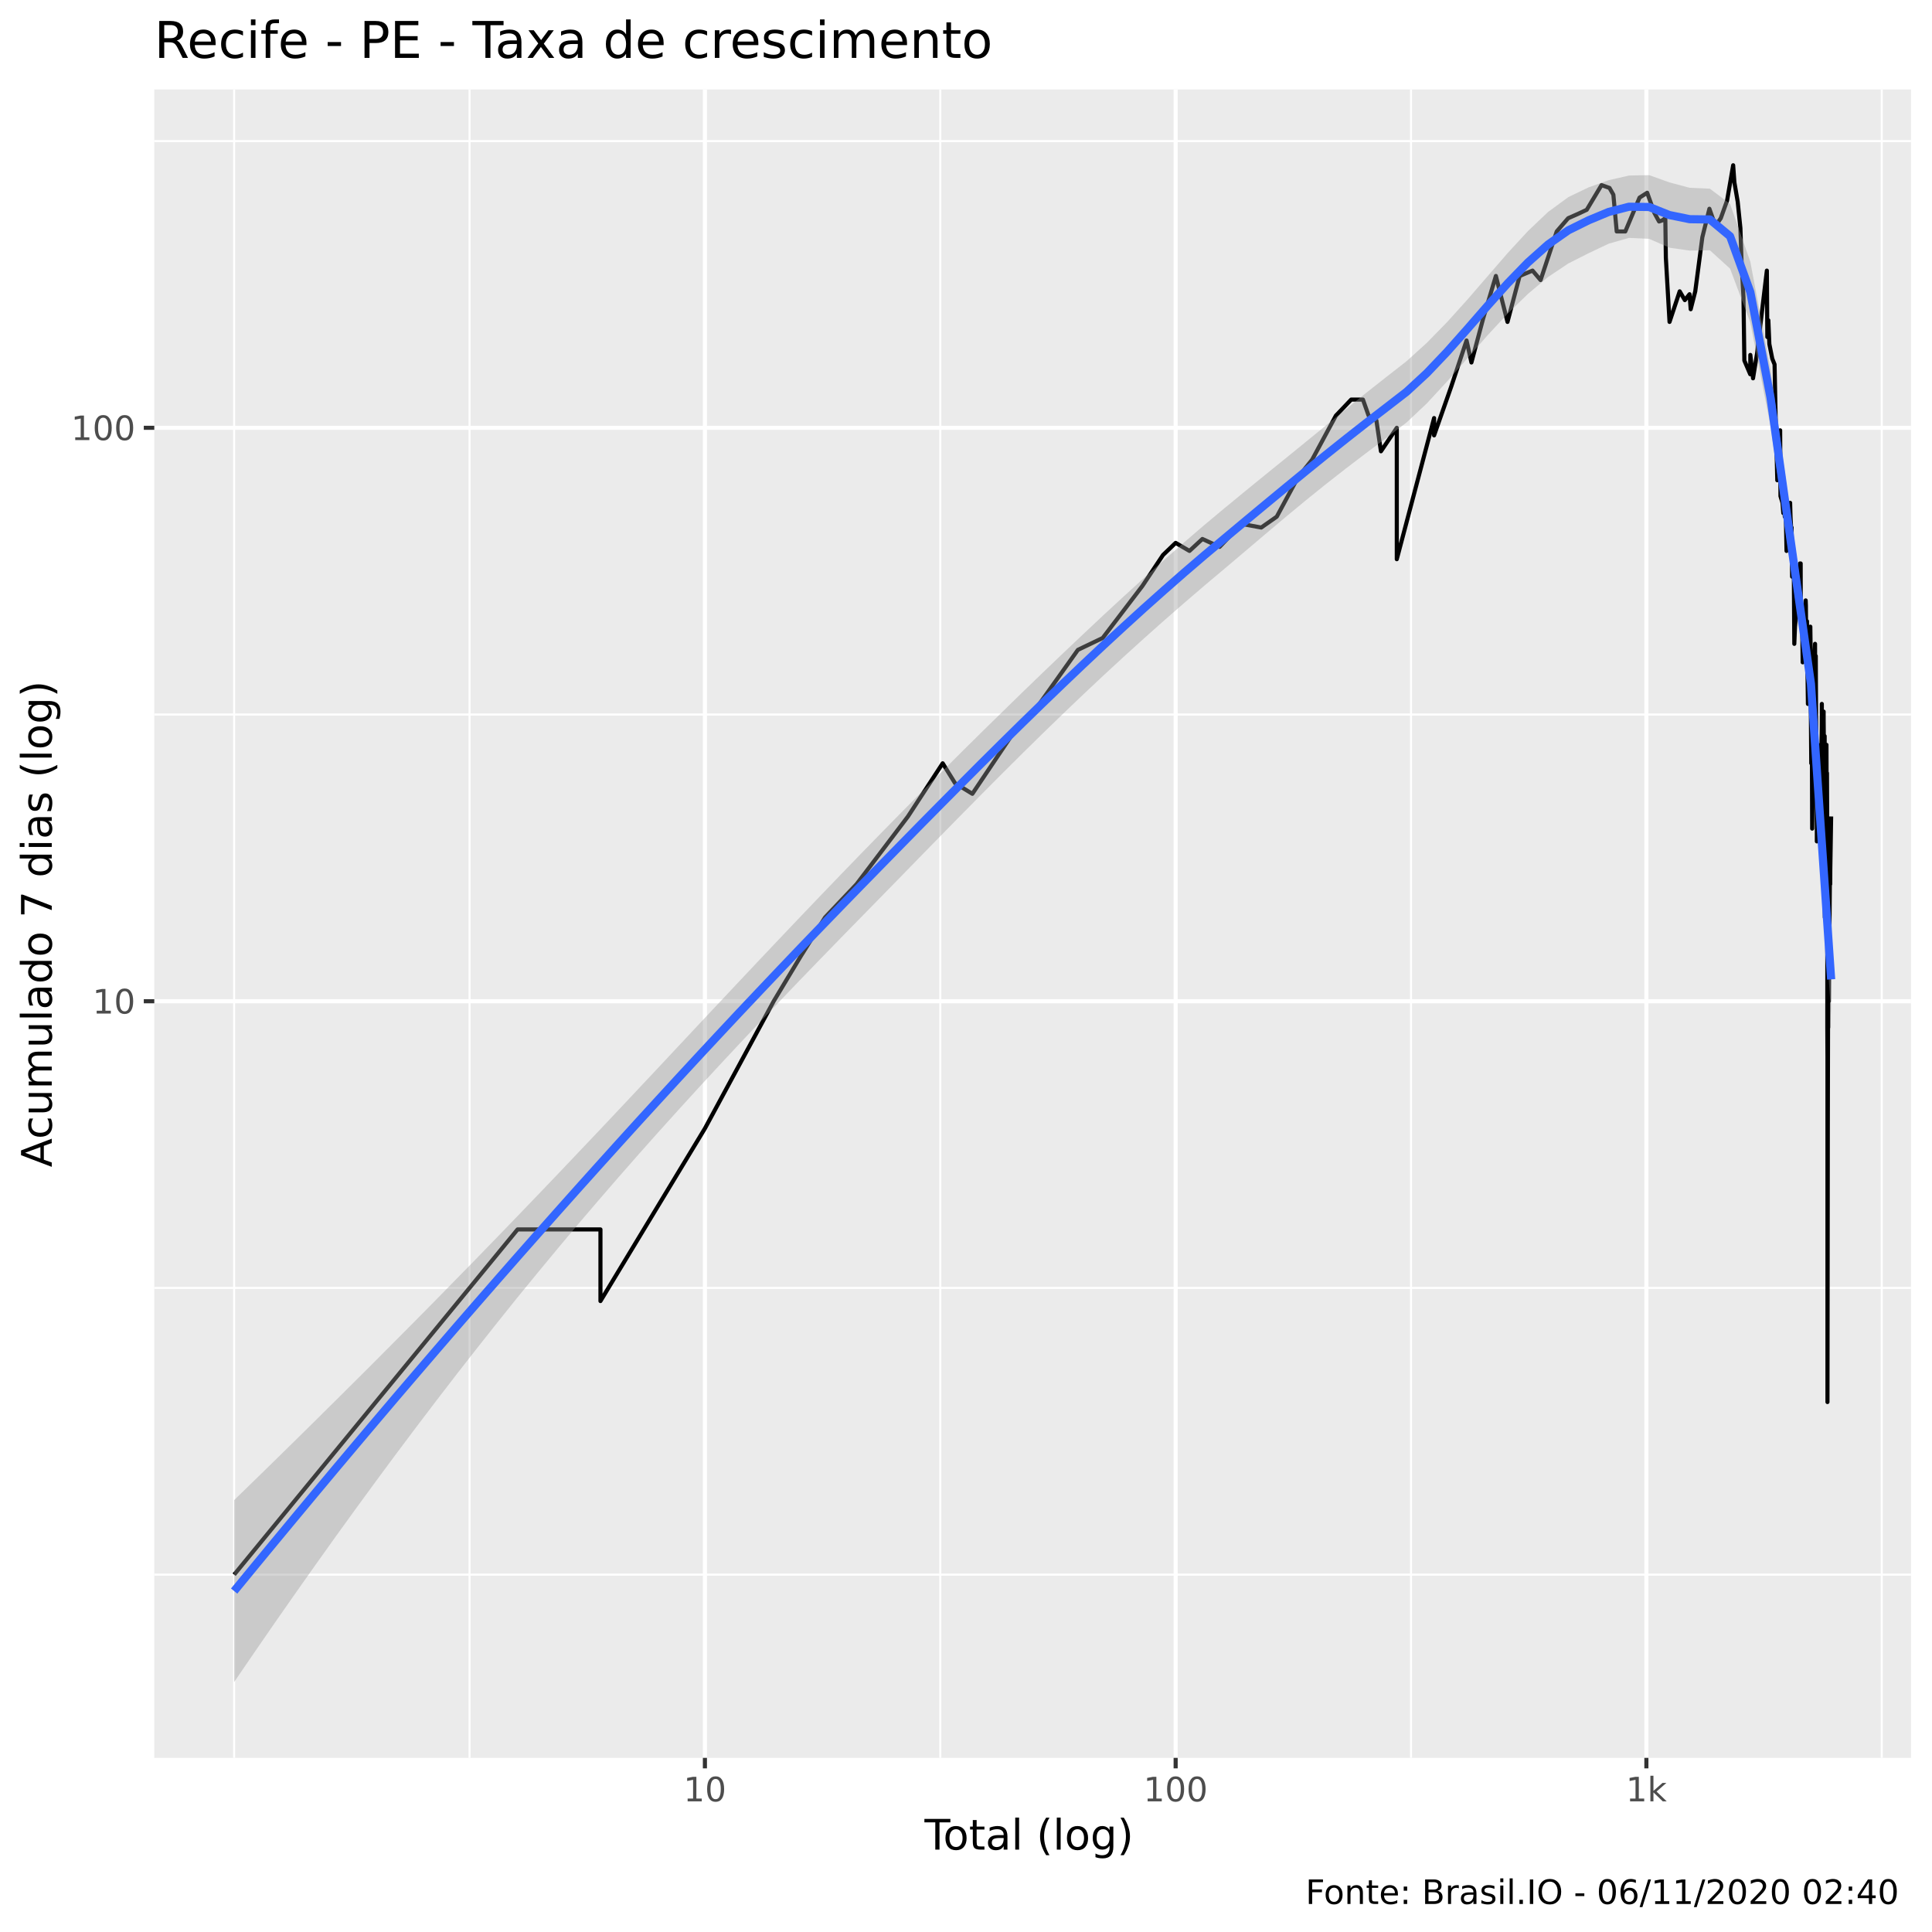
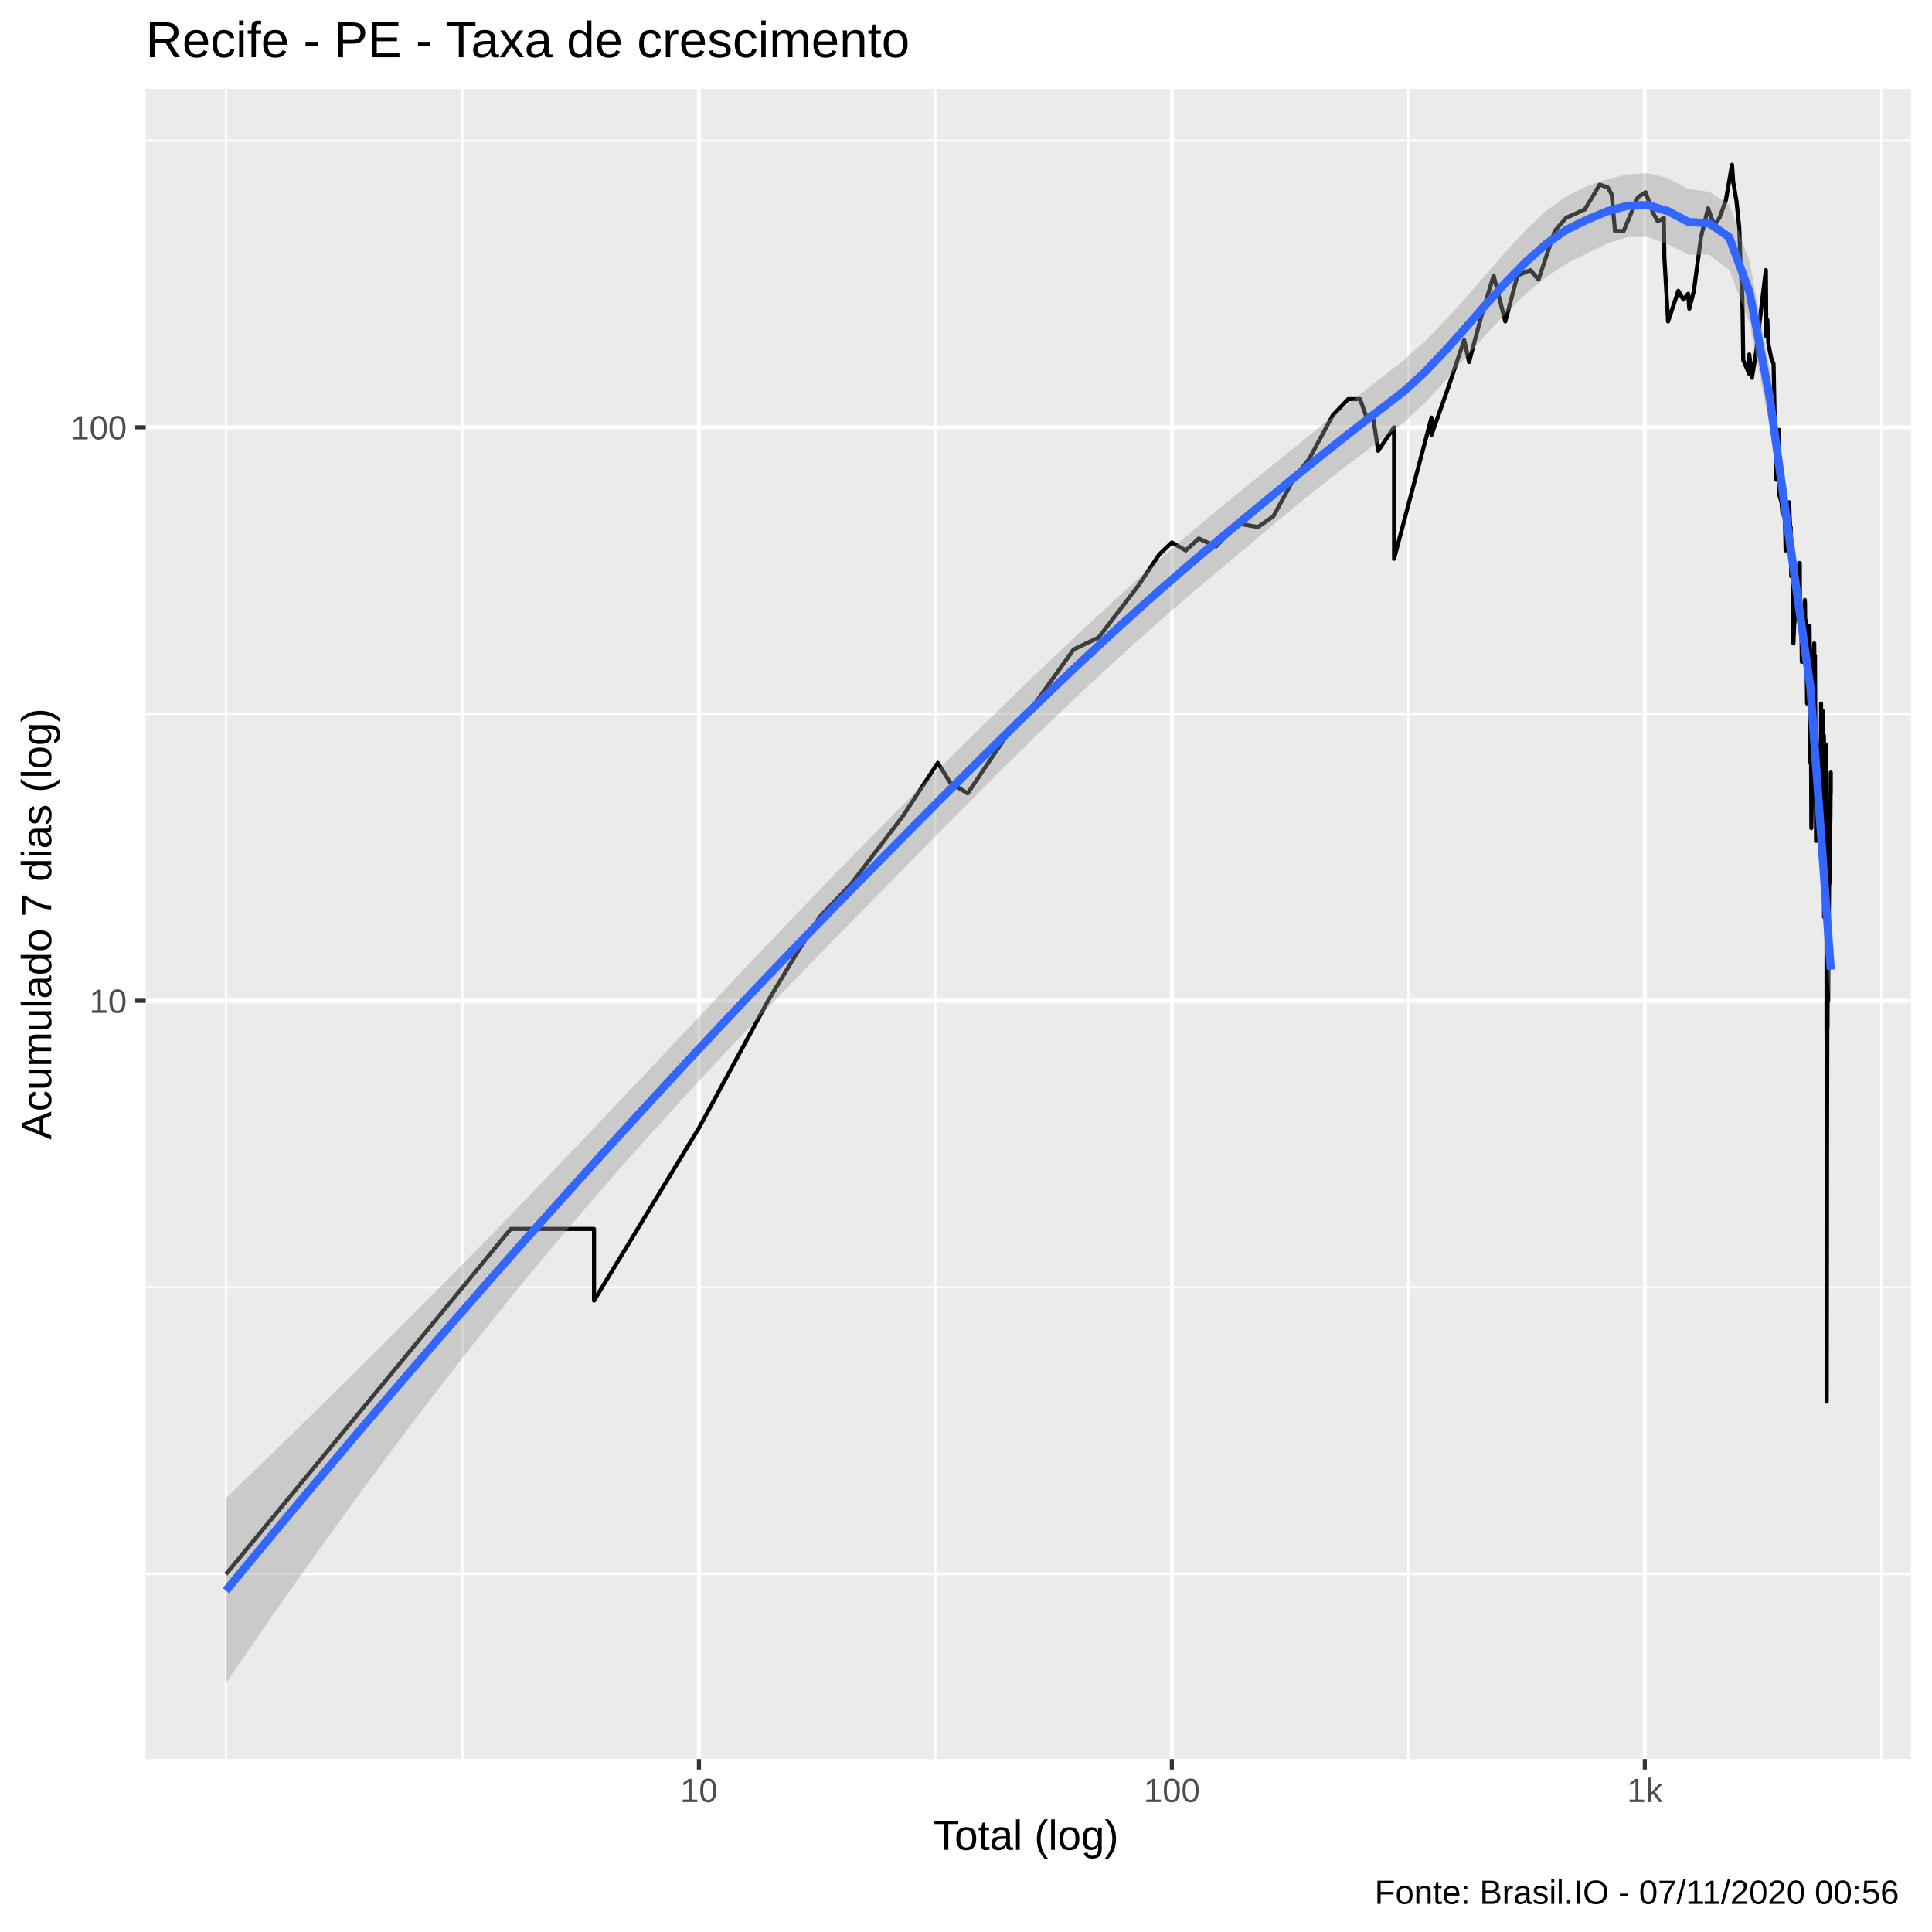
<svg xmlns="http://www.w3.org/2000/svg" viewBox="0 0 504.00 504.00">
  <defs>
    <style type="text/css">
    line, polyline, polygon, path, rect, circle {
      fill: none;
      stroke: #000000;
      stroke-linecap: round;
      stroke-linejoin: round;
      stroke-miterlimit: 10.00;
    }
  </style>
  </defs>
  <rect width="100%" height="100%" style="stroke: none; fill: #FFFFFF;" />
-   <rect x="0" y="0.00" width="504.00" height="504.00" style="stroke-width: 1.07; stroke: #FFFFFF; fill: #FFFFFF;" />
+   <rect x="-0" y="0.00" width="504.00" height="504.00" style="stroke-width: 1.07; stroke: #FFFFFF; fill: #FFFFFF;" />
  <defs>
-     <clipPath id="cpNDAuMjV8NDk4LjUyfDQ1OC41N3wyMy4zMw==">
-       <rect x="40.25" y="23.33" width="458.27" height="435.24" />
+     <clipPath id="cpMzguMDJ8NDk4LjUyfDQ1OC44OHwyMy4xOQ==">
+       <rect x="38.02" y="23.19" width="460.50" height="435.69" />
    </clipPath>
  </defs>
-   <rect x="40.25" y="23.33" width="458.27" height="435.24" style="stroke-width: 1.07; stroke: none; fill: #EBEBEB;" clip-path="url(#cpNDAuMjV8NDk4LjUyfDQ1OC41N3wyMy4zMw==)" />
-   <polyline points="40.25,410.78 498.52,410.78 " style="stroke-width: 0.53; stroke: #FFFFFF; stroke-linecap: butt;" clip-path="url(#cpNDAuMjV8NDk4LjUyfDQ1OC41N3wyMy4zMw==)" />
-   <polyline points="40.25,335.98 498.52,335.98 " style="stroke-width: 0.53; stroke: #FFFFFF; stroke-linecap: butt;" clip-path="url(#cpNDAuMjV8NDk4LjUyfDQ1OC41N3wyMy4zMw==)" />
-   <polyline points="40.25,186.40 498.52,186.40 " style="stroke-width: 0.53; stroke: #FFFFFF; stroke-linecap: butt;" clip-path="url(#cpNDAuMjV8NDk4LjUyfDQ1OC41N3wyMy4zMw==)" />
-   <polyline points="40.25,36.81 498.52,36.81 " style="stroke-width: 0.53; stroke: #FFFFFF; stroke-linecap: butt;" clip-path="url(#cpNDAuMjV8NDk4LjUyfDQ1OC41N3wyMy4zMw==)" />
-   <polyline points="61.08,458.57 61.08,23.33 " style="stroke-width: 0.53; stroke: #FFFFFF; stroke-linecap: butt;" clip-path="url(#cpNDAuMjV8NDk4LjUyfDQ1OC41N3wyMy4zMw==)" />
-   <polyline points="122.49,458.57 122.49,23.33 " style="stroke-width: 0.53; stroke: #FFFFFF; stroke-linecap: butt;" clip-path="url(#cpNDAuMjV8NDk4LjUyfDQ1OC41N3wyMy4zMw==)" />
-   <polyline points="245.29,458.57 245.29,23.33 " style="stroke-width: 0.53; stroke: #FFFFFF; stroke-linecap: butt;" clip-path="url(#cpNDAuMjV8NDk4LjUyfDQ1OC41N3wyMy4zMw==)" />
-   <polyline points="368.09,458.57 368.09,23.33 " style="stroke-width: 0.53; stroke: #FFFFFF; stroke-linecap: butt;" clip-path="url(#cpNDAuMjV8NDk4LjUyfDQ1OC41N3wyMy4zMw==)" />
-   <polyline points="490.89,458.57 490.89,23.33 " style="stroke-width: 0.53; stroke: #FFFFFF; stroke-linecap: butt;" clip-path="url(#cpNDAuMjV8NDk4LjUyfDQ1OC41N3wyMy4zMw==)" />
-   <polyline points="40.25,261.19 498.52,261.19 " style="stroke-width: 1.07; stroke: #FFFFFF; stroke-linecap: butt;" clip-path="url(#cpNDAuMjV8NDk4LjUyfDQ1OC41N3wyMy4zMw==)" />
-   <polyline points="40.25,111.60 498.52,111.60 " style="stroke-width: 1.07; stroke: #FFFFFF; stroke-linecap: butt;" clip-path="url(#cpNDAuMjV8NDk4LjUyfDQ1OC41N3wyMy4zMw==)" />
-   <polyline points="183.89,458.57 183.89,23.33 " style="stroke-width: 1.07; stroke: #FFFFFF; stroke-linecap: butt;" clip-path="url(#cpNDAuMjV8NDk4LjUyfDQ1OC41N3wyMy4zMw==)" />
-   <polyline points="306.69,458.57 306.69,23.33 " style="stroke-width: 1.07; stroke: #FFFFFF; stroke-linecap: butt;" clip-path="url(#cpNDAuMjV8NDk4LjUyfDQ1OC41N3wyMy4zMw==)" />
-   <polyline points="429.49,458.57 429.49,23.33 " style="stroke-width: 1.07; stroke: #FFFFFF; stroke-linecap: butt;" clip-path="url(#cpNDAuMjV8NDk4LjUyfDQ1OC41N3wyMy4zMw==)" />
-   <polyline points="61.08,410.78 98.05,365.75 119.68,339.41 135.02,320.72 135.02,320.72 135.02,320.72 135.02,320.72 146.92,320.72 156.64,320.72 156.64,339.41 183.89,294.38 201.83,261.19 208.95,249.35 215.23,239.33 223.45,230.66 236.86,212.99 245.92,199.12 249.15,204.32 253.66,207.08 265.27,189.82 269.72,185.63 281.19,169.53 287.66,166.43 298.02,152.85 303.39,144.79 306.69,141.62 310.30,143.72 313.67,140.60 318.16,142.66 323.86,136.66 329.02,137.62 333.07,134.78 338.62,124.50 342.30,119.91 348.49,108.43 352.48,104.24 355.55,104.24 357.03,108.43 359.06,109.68 360.25,117.73 364.38,111.60 364.38,129.43 364.38,145.88 374.11,109.06 374.11,113.58 378.58,100.85 382.58,88.82 383.85,94.56 386.90,83.13 390.23,71.99 393.26,83.98 396.43,71.99 399.79,70.59 401.89,73.06 406.10,60.38 409.08,56.93 411.60,55.82 413.93,54.73 417.79,48.29 419.87,49.03 420.88,50.79 421.75,60.38 423.99,60.38 427.70,51.56 429.70,50.28 431.58,55.55 432.80,57.78 433.64,57.49 434.43,56.93 434.57,67.23 435.53,83.98 438.18,76.00 439.52,78.29 440.75,76.75 441.05,80.67 442.24,76.00 444.09,61.88 445.93,54.46 447.51,58.92 448.90,56.93 450.54,52.34 452.13,43.11 452.45,47.56 453.31,52.60 454.02,59.50 454.35,69.23 454.82,77.52 455.05,94.06 456.58,97.63 456.61,92.59 457.31,98.69 458.38,92.11 459.12,85.70 460.27,76.00 460.92,70.59 461.04,87.92 461.31,83.55 461.57,89.75 462.33,93.57 462.93,95.06 463.24,110.32 463.49,119.17 463.64,125.29 463.66,117.73 464.39,112.26 464.47,129.43 465.00,131.17 465.21,133.85 465.54,131.17 465.59,134.78 465.76,128.58 466.05,143.72 466.37,134.78 466.99,131.17 467.09,134.78 467.30,138.60 467.38,137.62 467.41,142.66 467.51,150.44 467.93,145.88 468.08,167.96 468.26,163.48 468.52,160.65 468.65,157.95 468.70,156.63 468.93,150.44 469.29,152.85 469.56,146.99 469.74,146.99 469.76,157.95 469.81,162.05 469.89,160.65 470.11,160.65 470.26,172.78 470.58,169.53 470.83,164.94 470.98,157.95 471.05,156.63 471.10,157.95 471.17,166.43 471.39,162.05 471.51,174.46 471.63,183.63 471.88,176.20 471.92,177.98 472.02,174.46 472.26,163.48 472.36,171.13 472.36,179.81 472.40,185.63 472.50,199.12 472.59,194.30 472.67,196.66 472.74,216.16 473.00,196.66 473.16,181.69 473.35,171.13 473.49,167.96 473.51,172.78 473.58,172.78 473.68,171.13 473.75,185.63 473.82,194.30 473.96,216.16 473.96,219.49 473.98,196.66 474.12,207.08 474.19,209.97 474.28,207.08 474.37,204.32 474.46,212.99 474.51,204.32 474.55,199.12 474.55,219.49 474.78,199.12 474.92,194.30 475.01,194.30 475.03,201.66 475.21,192.02 475.24,189.82 475.26,183.63 475.28,209.97 475.35,219.49 475.73,185.63 475.73,187.69 475.84,199.12 475.84,194.30 475.84,196.66 475.93,192.02 476.00,192.02 476.05,239.33 476.22,209.97 476.29,216.16 476.33,209.97 476.47,194.30 476.49,201.66 476.56,201.66 476.60,201.66 476.67,216.16 476.69,223.01 476.69,230.66 476.69,261.19 476.69,268.04 476.73,275.69 476.73,294.38 476.73,339.41 476.73,365.75 476.82,294.38 476.82,294.38 476.88,268.04 476.93,268.04 476.97,255.00 476.97,255.00 477.04,239.33 477.08,249.35 477.10,244.15 477.10,261.19 477.23,239.33 477.23,249.35 477.28,239.33 477.45,219.49 477.45,226.72 477.45,230.66 477.47,226.72 477.69,212.99 477.69,212.99 " style="stroke-width: 1.07; stroke-linecap: butt;" clip-path="url(#cpNDAuMjV8NDk4LjUyfDQ1OC41N3wyMy4zMw==)" />
-   <polygon points="61.08,391.33 66.36,386.20 71.63,381.05 76.91,375.87 82.18,370.67 87.45,365.45 92.73,360.21 98.00,354.95 103.27,349.65 108.55,344.34 113.82,339.00 119.09,333.62 124.37,328.23 129.64,322.80 134.91,317.34 140.19,311.85 145.46,306.34 150.73,300.79 156.01,295.23 161.28,289.64 166.55,284.03 171.83,278.41 177.10,272.78 182.37,267.15 187.65,261.53 192.92,255.92 198.20,250.32 203.47,244.75 208.74,239.20 214.02,233.68 219.29,228.20 224.56,222.75 229.84,217.34 235.11,211.97 240.38,206.64 245.66,201.35 250.93,196.09 256.20,190.88 261.48,185.71 266.75,180.57 272.02,175.48 277.30,170.43 282.57,165.44 287.84,160.49 293.12,155.61 298.39,150.81 303.67,146.08 308.94,141.45 314.21,136.93 319.49,132.52 324.76,128.19 330.03,123.89 335.31,119.62 340.58,115.33 345.85,111.03 351.13,106.73 356.40,102.48 361.67,98.33 366.95,94.21 372.22,89.43 377.49,84.04 382.77,78.19 388.04,72.09 393.31,66.01 398.59,60.28 403.86,55.28 409.13,51.42 414.41,48.88 419.68,47.00 424.96,45.79 430.23,45.69 435.50,47.58 440.78,48.99 446.05,49.22 451.32,53.19 456.60,68.25 461.87,96.25 467.14,134.36 472.42,172.15 477.69,246.12 477.69,264.87 472.42,184.59 467.14,147.92 461.87,111.16 456.60,84.10 451.32,70.08 446.05,65.29 440.78,65.37 435.50,64.62 430.23,62.31 424.96,62.06 419.68,63.56 414.41,66.06 409.13,68.73 403.86,72.25 398.59,76.67 393.31,81.81 388.04,87.49 382.77,93.50 377.49,99.53 372.22,105.23 366.95,110.20 361.67,114.24 356.40,118.18 351.13,122.20 345.85,126.33 340.58,130.58 335.31,134.94 330.03,139.39 324.76,143.86 319.49,148.32 314.21,152.76 308.94,157.28 303.67,161.88 298.39,166.58 293.12,171.36 287.84,176.23 282.57,181.18 277.30,186.22 272.02,191.33 266.75,196.51 261.48,201.76 256.20,207.06 250.93,212.40 245.66,217.77 240.38,223.16 235.11,228.57 229.84,233.96 224.56,239.35 219.29,244.74 214.02,250.16 208.74,255.62 203.47,261.12 198.20,266.67 192.92,272.27 187.65,277.92 182.37,283.63 177.10,289.41 171.83,295.25 166.55,301.18 161.28,307.19 156.01,313.28 150.73,319.46 145.46,325.74 140.19,332.11 134.91,338.57 129.64,345.14 124.37,351.80 119.09,358.55 113.82,365.40 108.55,372.34 103.27,379.37 98.00,386.50 92.73,393.71 87.45,401.01 82.18,408.40 76.91,415.87 71.63,423.43 66.36,431.07 61.08,438.79 " style="stroke-width: 0.00; stroke: none; fill: #999999; fill-opacity: 0.40;" clip-path="url(#cpNDAuMjV8NDk4LjUyfDQ1OC41N3wyMy4zMw==)" />
-   <polyline points="61.08,391.33 66.36,386.20 71.63,381.05 76.91,375.87 82.18,370.67 87.45,365.45 92.73,360.21 98.00,354.95 103.27,349.65 108.55,344.34 113.82,339.00 119.09,333.62 124.37,328.23 129.64,322.80 134.91,317.34 140.19,311.85 145.46,306.34 150.73,300.79 156.01,295.23 161.28,289.64 166.55,284.03 171.83,278.41 177.10,272.78 182.37,267.15 187.65,261.53 192.92,255.92 198.20,250.32 203.47,244.75 208.74,239.20 214.02,233.68 219.29,228.20 224.56,222.75 229.84,217.34 235.11,211.97 240.38,206.64 245.66,201.35 250.93,196.09 256.20,190.88 261.48,185.71 266.75,180.57 272.02,175.48 277.30,170.43 282.57,165.44 287.84,160.49 293.12,155.61 298.39,150.81 303.67,146.08 308.94,141.45 314.21,136.93 319.49,132.52 324.76,128.19 330.03,123.89 335.31,119.62 340.58,115.33 345.85,111.03 351.13,106.73 356.40,102.48 361.67,98.33 366.95,94.21 372.22,89.43 377.49,84.04 382.77,78.19 388.04,72.09 393.31,66.01 398.59,60.28 403.86,55.28 409.13,51.42 414.41,48.88 419.68,47.00 424.96,45.79 430.23,45.69 435.50,47.58 440.78,48.99 446.05,49.22 451.32,53.19 456.60,68.25 461.87,96.25 467.14,134.36 472.42,172.15 477.69,246.12 " style="stroke-width: 2.13; stroke: none;" clip-path="url(#cpNDAuMjV8NDk4LjUyfDQ1OC41N3wyMy4zMw==)" />
-   <polyline points="477.69,264.87 472.42,184.59 467.14,147.92 461.87,111.16 456.60,84.10 451.32,70.08 446.05,65.29 440.78,65.37 435.50,64.62 430.23,62.31 424.96,62.06 419.68,63.56 414.41,66.06 409.13,68.73 403.86,72.25 398.59,76.67 393.31,81.81 388.04,87.49 382.77,93.50 377.49,99.53 372.22,105.23 366.95,110.20 361.67,114.24 356.40,118.18 351.13,122.20 345.85,126.33 340.58,130.58 335.31,134.94 330.03,139.39 324.76,143.86 319.49,148.32 314.21,152.76 308.94,157.28 303.67,161.88 298.39,166.58 293.12,171.36 287.84,176.23 282.57,181.18 277.30,186.22 272.02,191.33 266.75,196.51 261.48,201.76 256.20,207.06 250.93,212.40 245.66,217.77 240.38,223.16 235.11,228.57 229.84,233.96 224.56,239.35 219.29,244.74 214.02,250.16 208.74,255.62 203.47,261.12 198.20,266.67 192.92,272.27 187.65,277.92 182.37,283.63 177.10,289.41 171.83,295.25 166.55,301.18 161.28,307.19 156.01,313.28 150.73,319.46 145.46,325.74 140.19,332.11 134.91,338.57 129.64,345.14 124.37,351.80 119.09,358.55 113.82,365.40 108.55,372.34 103.27,379.37 98.00,386.50 92.73,393.71 87.45,401.01 82.18,408.40 76.91,415.87 71.63,423.43 66.36,431.07 61.08,438.79 " style="stroke-width: 2.13; stroke: none;" clip-path="url(#cpNDAuMjV8NDk4LjUyfDQ1OC41N3wyMy4zMw==)" />
-   <polyline points="61.08,415.06 66.36,408.63 71.63,402.24 76.91,395.87 82.18,389.54 87.45,383.23 92.73,376.96 98.00,370.72 103.27,364.51 108.55,358.34 113.82,352.20 119.09,346.09 124.37,340.01 129.64,333.97 134.91,327.96 140.19,321.98 145.46,316.04 150.73,310.13 156.01,304.25 161.28,298.41 166.55,292.60 171.83,286.83 177.10,281.09 182.37,275.39 187.65,269.72 192.92,264.09 198.20,258.50 203.47,252.94 208.74,247.41 214.02,241.92 219.29,236.47 224.56,231.05 229.84,225.65 235.11,220.27 240.38,214.90 245.66,209.56 250.93,204.25 256.20,198.97 261.48,193.73 266.75,188.54 272.02,183.41 277.30,178.33 282.57,173.31 287.84,168.36 293.12,163.49 298.39,158.69 303.67,153.98 308.94,149.36 314.21,144.84 319.49,140.42 324.76,136.02 330.03,131.64 335.31,127.28 340.58,122.95 345.85,118.68 351.13,114.47 356.40,110.33 361.67,106.28 366.95,102.20 372.22,97.33 377.49,91.79 382.77,85.84 388.04,79.79 393.31,73.91 398.59,68.47 403.86,63.77 409.13,60.08 414.41,57.47 419.68,55.28 424.96,53.93 430.23,54.00 435.50,56.10 440.78,57.18 446.05,57.25 451.32,61.63 456.60,76.17 461.87,103.70 467.14,141.14 472.42,178.37 477.69,255.49 " style="stroke-width: 2.13; stroke: #3366FF; stroke-linecap: butt;" clip-path="url(#cpNDAuMjV8NDk4LjUyfDQ1OC41N3wyMy4zMw==)" />
+   <rect x="38.02" y="23.19" width="460.50" height="435.69" style="stroke-width: 1.07; stroke: none; fill: #EBEBEB;" clip-path="url(#cpMzguMDJ8NDk4LjUyfDQ1OC44OHwyMy4xOQ==)" />
+   <polyline points="38.02,410.66 498.52,410.66 " style="stroke-width: 0.53; stroke: #FFFFFF; stroke-linecap: butt;" clip-path="url(#cpMzguMDJ8NDk4LjUyfDQ1OC44OHwyMy4xOQ==)" />
+   <polyline points="38.02,335.86 498.52,335.86 " style="stroke-width: 0.53; stroke: #FFFFFF; stroke-linecap: butt;" clip-path="url(#cpMzguMDJ8NDk4LjUyfDQ1OC44OHwyMy4xOQ==)" />
+   <polyline points="38.02,186.28 498.52,186.28 " style="stroke-width: 0.53; stroke: #FFFFFF; stroke-linecap: butt;" clip-path="url(#cpMzguMDJ8NDk4LjUyfDQ1OC44OHwyMy4xOQ==)" />
+   <polyline points="38.02,36.69 498.52,36.69 " style="stroke-width: 0.53; stroke: #FFFFFF; stroke-linecap: butt;" clip-path="url(#cpMzguMDJ8NDk4LjUyfDQ1OC44OHwyMy4xOQ==)" />
+   <polyline points="58.95,458.88 58.95,23.19 " style="stroke-width: 0.53; stroke: #FFFFFF; stroke-linecap: butt;" clip-path="url(#cpMzguMDJ8NDk4LjUyfDQ1OC44OHwyMy4xOQ==)" />
+   <polyline points="120.64,458.88 120.64,23.19 " style="stroke-width: 0.53; stroke: #FFFFFF; stroke-linecap: butt;" clip-path="url(#cpMzguMDJ8NDk4LjUyfDQ1OC44OHwyMy4xOQ==)" />
+   <polyline points="244.01,458.88 244.01,23.19 " style="stroke-width: 0.53; stroke: #FFFFFF; stroke-linecap: butt;" clip-path="url(#cpMzguMDJ8NDk4LjUyfDQ1OC44OHwyMy4xOQ==)" />
+   <polyline points="367.39,458.88 367.39,23.19 " style="stroke-width: 0.53; stroke: #FFFFFF; stroke-linecap: butt;" clip-path="url(#cpMzguMDJ8NDk4LjUyfDQ1OC44OHwyMy4xOQ==)" />
+   <polyline points="490.76,458.88 490.76,23.19 " style="stroke-width: 0.53; stroke: #FFFFFF; stroke-linecap: butt;" clip-path="url(#cpMzguMDJ8NDk4LjUyfDQ1OC44OHwyMy4xOQ==)" />
+   <polyline points="38.02,261.07 498.52,261.07 " style="stroke-width: 1.07; stroke: #FFFFFF; stroke-linecap: butt;" clip-path="url(#cpMzguMDJ8NDk4LjUyfDQ1OC44OHwyMy4xOQ==)" />
+   <polyline points="38.02,111.48 498.52,111.48 " style="stroke-width: 1.07; stroke: #FFFFFF; stroke-linecap: butt;" clip-path="url(#cpMzguMDJ8NDk4LjUyfDQ1OC44OHwyMy4xOQ==)" />
+   <polyline points="182.33,458.88 182.33,23.19 " style="stroke-width: 1.07; stroke: #FFFFFF; stroke-linecap: butt;" clip-path="url(#cpMzguMDJ8NDk4LjUyfDQ1OC44OHwyMy4xOQ==)" />
+   <polyline points="305.70,458.88 305.70,23.19 " style="stroke-width: 1.07; stroke: #FFFFFF; stroke-linecap: butt;" clip-path="url(#cpMzguMDJ8NDk4LjUyfDQ1OC44OHwyMy4xOQ==)" />
+   <polyline points="429.08,458.88 429.08,23.19 " style="stroke-width: 1.07; stroke: #FFFFFF; stroke-linecap: butt;" clip-path="url(#cpMzguMDJ8NDk4LjUyfDQ1OC44OHwyMy4xOQ==)" />
+   <polyline points="58.95,410.66 96.09,365.63 117.82,339.29 133.23,320.60 133.23,320.60 133.23,320.60 133.23,320.60 145.19,320.60 154.96,320.60 154.96,339.29 182.33,294.26 200.36,261.07 207.51,249.23 213.82,239.21 222.08,230.54 235.55,212.87 244.65,199.00 247.90,204.20 252.43,206.96 264.09,189.70 268.56,185.51 280.09,169.41 286.59,166.31 296.99,152.73 302.39,144.67 305.70,141.50 309.33,143.60 312.72,140.48 317.23,142.54 322.96,136.54 328.14,137.50 332.21,134.65 337.79,124.38 341.48,119.79 347.70,108.31 351.71,104.12 354.80,104.12 356.28,108.31 358.32,109.56 359.51,117.61 363.67,111.48 363.67,129.31 363.67,145.76 373.43,108.94 373.43,113.46 377.93,100.73 381.95,88.70 383.23,94.44 386.29,83.01 389.64,71.87 392.68,83.86 395.86,71.87 399.24,70.47 401.35,72.94 405.58,60.26 408.57,56.81 411.10,55.70 413.45,54.61 417.32,48.17 419.41,48.91 420.43,50.67 421.30,60.26 423.55,60.26 427.28,51.44 429.29,50.16 431.18,55.43 432.40,57.66 433.25,57.37 434.04,56.81 434.18,67.11 435.15,83.86 437.81,75.87 439.16,78.17 440.38,76.63 440.69,80.54 441.88,75.87 443.75,61.75 445.59,54.34 447.18,58.80 448.58,56.81 450.23,52.22 451.83,42.99 452.14,47.44 453.00,52.48 453.72,59.38 454.06,69.10 454.53,77.39 454.76,93.94 456.30,97.51 456.33,92.47 457.03,98.56 458.10,91.99 458.85,85.58 460.00,75.87 460.66,70.47 460.78,87.79 461.04,83.43 461.31,89.62 462.07,93.45 462.67,94.94 462.98,110.20 463.24,119.05 463.38,125.17 463.41,117.61 464.14,112.14 464.22,129.31 464.75,131.04 464.97,133.73 465.30,131.04 465.35,134.65 465.51,128.46 465.81,143.60 466.13,134.65 466.75,131.04 466.85,134.65 467.06,138.48 467.14,137.50 467.17,142.54 467.28,150.32 467.69,145.76 467.85,167.84 468.03,163.36 468.29,160.53 468.42,157.83 468.47,156.51 468.70,150.32 469.06,152.73 469.34,146.87 469.51,146.87 469.54,157.83 469.59,161.93 469.66,160.53 469.89,160.53 470.04,172.65 470.36,169.41 470.61,164.82 470.76,157.83 470.83,156.51 470.88,157.83 470.95,166.31 471.17,161.93 471.30,174.34 471.42,183.51 471.66,176.07 471.71,177.85 471.81,174.34 472.05,163.36 472.14,171.01 472.14,179.68 472.19,185.51 472.29,199.00 472.38,194.18 472.45,196.54 472.53,216.04 472.79,196.54 472.95,181.57 473.14,171.01 473.28,167.84 473.31,172.65 473.38,172.65 473.47,171.01 473.54,185.51 473.61,194.18 473.75,216.04 473.75,219.37 473.77,196.54 473.91,206.96 473.98,209.85 474.07,206.96 474.17,204.20 474.26,212.87 474.31,204.20 474.35,199.00 474.35,219.37 474.58,199.00 474.72,194.18 474.81,194.18 474.83,201.54 475.01,191.90 475.04,189.70 475.06,183.51 475.08,209.85 475.15,219.37 475.53,185.51 475.53,187.57 475.65,199.00 475.65,194.18 475.65,196.54 475.74,191.90 475.80,191.90 475.85,239.21 476.03,209.85 476.09,216.04 476.14,209.85 476.27,194.18 476.29,201.54 476.36,201.54 476.41,201.54 476.47,216.04 476.49,222.88 476.49,230.54 476.49,261.07 476.49,267.92 476.54,275.57 476.54,294.26 476.54,339.29 476.54,365.63 476.63,294.26 476.63,294.26 476.69,267.92 476.74,267.92 476.78,254.88 476.78,254.88 476.85,239.21 476.89,249.23 476.91,244.03 476.91,261.07 477.04,239.21 477.04,249.23 477.09,239.21 477.26,219.37 477.26,226.60 477.26,230.54 477.28,226.60 477.50,212.87 477.59,201.54 477.59,206.96 " style="stroke-width: 1.07; stroke-linecap: butt;" clip-path="url(#cpMzguMDJ8NDk4LjUyfDQ1OC44OHwyMy4xOQ==)" />
+   <polygon points="58.95,390.81 64.25,385.69 69.55,380.56 74.85,375.40 80.15,370.22 85.45,365.02 90.75,359.80 96.05,354.55 101.35,349.27 106.65,343.97 111.95,338.64 117.24,333.28 122.54,327.89 127.84,322.47 133.14,317.02 138.44,311.54 143.74,306.03 149.04,300.49 154.34,294.93 159.64,289.34 164.94,283.74 170.24,278.12 175.54,272.49 180.83,266.87 186.13,261.24 191.43,255.63 196.73,250.03 202.03,244.46 207.33,238.91 212.63,233.39 217.93,227.90 223.23,222.46 228.53,217.05 233.83,211.67 239.13,206.34 244.43,201.05 249.72,195.79 255.02,190.58 260.32,185.41 265.62,180.28 270.92,175.18 276.22,170.14 281.52,165.14 286.82,160.19 292.12,155.31 297.42,150.51 302.72,145.78 308.02,141.15 313.31,136.63 318.61,132.22 323.91,127.89 329.21,123.59 334.51,119.32 339.81,115.03 345.11,110.73 350.41,106.43 355.71,102.18 361.01,98.02 366.31,93.90 371.61,89.12 376.90,83.71 382.20,77.86 387.50,71.76 392.80,65.67 398.10,59.94 403.40,54.96 408.70,51.11 414.00,48.58 419.30,46.73 424.60,45.50 429.90,45.19 435.20,46.52 440.49,49.34 445.79,50.01 451.09,53.32 456.39,68.10 461.69,96.41 466.99,135.04 472.29,173.07 477.59,243.23 477.59,262.69 472.29,185.71 466.99,149.04 461.69,111.42 456.39,84.29 451.09,70.40 445.79,66.45 440.49,66.50 435.20,63.73 429.90,61.80 424.60,61.84 419.30,63.50 414.00,66.05 408.70,68.72 403.40,72.22 398.10,76.62 392.80,81.75 387.50,87.43 382.20,93.44 376.90,99.47 371.61,105.18 366.31,110.16 361.01,114.21 355.71,118.15 350.41,122.16 345.11,126.29 339.81,130.54 334.51,134.90 329.21,139.35 323.91,143.83 318.61,148.29 313.31,152.73 308.02,157.25 302.72,161.85 297.42,166.55 292.12,171.33 286.82,176.20 281.52,181.15 276.22,186.19 270.92,191.30 265.62,196.49 260.32,201.73 255.02,207.04 249.72,212.38 244.43,217.75 239.13,223.15 233.83,228.55 228.53,233.95 223.23,239.34 217.93,244.73 212.63,250.15 207.33,255.61 202.03,261.11 196.73,266.66 191.43,272.26 186.13,277.91 180.83,283.62 175.54,289.40 170.24,295.25 164.94,301.18 159.64,307.19 154.34,313.29 149.04,319.48 143.74,325.76 138.44,332.14 133.14,338.62 127.84,345.19 122.54,351.86 117.24,358.63 111.95,365.49 106.65,372.45 101.35,379.50 96.05,386.64 90.75,393.87 85.45,401.19 80.15,408.59 74.85,416.09 69.55,423.67 64.25,431.33 58.95,439.07 " style="stroke-width: 0.00; stroke: none; fill: #999999; fill-opacity: 0.40;" clip-path="url(#cpMzguMDJ8NDk4LjUyfDQ1OC44OHwyMy4xOQ==)" />
+   <polyline points="58.95,390.81 64.25,385.69 69.55,380.56 74.85,375.40 80.15,370.22 85.45,365.02 90.75,359.80 96.05,354.55 101.35,349.27 106.65,343.97 111.95,338.64 117.24,333.28 122.54,327.89 127.84,322.47 133.14,317.02 138.44,311.54 143.74,306.03 149.04,300.49 154.34,294.93 159.64,289.34 164.94,283.74 170.24,278.12 175.54,272.49 180.83,266.87 186.13,261.24 191.43,255.63 196.73,250.03 202.03,244.46 207.33,238.91 212.63,233.39 217.93,227.90 223.23,222.46 228.53,217.05 233.83,211.67 239.13,206.34 244.43,201.05 249.72,195.79 255.02,190.58 260.32,185.41 265.62,180.28 270.92,175.18 276.22,170.14 281.52,165.14 286.82,160.19 292.12,155.31 297.42,150.51 302.72,145.78 308.02,141.15 313.31,136.63 318.61,132.22 323.91,127.89 329.21,123.59 334.51,119.32 339.81,115.03 345.11,110.73 350.41,106.43 355.71,102.18 361.01,98.02 366.31,93.90 371.61,89.12 376.90,83.71 382.20,77.86 387.50,71.76 392.80,65.67 398.10,59.94 403.40,54.96 408.70,51.11 414.00,48.58 419.30,46.73 424.60,45.50 429.90,45.19 435.20,46.52 440.49,49.34 445.79,50.01 451.09,53.32 456.39,68.10 461.69,96.41 466.99,135.04 472.29,173.07 477.59,243.23 " style="stroke-width: 2.13; stroke: none;" clip-path="url(#cpMzguMDJ8NDk4LjUyfDQ1OC44OHwyMy4xOQ==)" />
+   <polyline points="477.59,262.69 472.29,185.71 466.99,149.04 461.69,111.42 456.39,84.29 451.09,70.40 445.79,66.45 440.49,66.50 435.20,63.73 429.90,61.80 424.60,61.84 419.30,63.50 414.00,66.05 408.70,68.72 403.40,72.22 398.10,76.62 392.80,81.75 387.50,87.43 382.20,93.44 376.90,99.47 371.61,105.18 366.31,110.16 361.01,114.21 355.71,118.15 350.41,122.16 345.11,126.29 339.81,130.54 334.51,134.90 329.21,139.35 323.91,143.83 318.61,148.29 313.31,152.73 308.02,157.25 302.72,161.85 297.42,166.55 292.12,171.33 286.82,176.20 281.52,181.15 276.22,186.19 270.92,191.30 265.62,196.49 260.32,201.73 255.02,207.04 249.72,212.38 244.43,217.75 239.13,223.15 233.83,228.55 228.53,233.95 223.23,239.34 217.93,244.73 212.63,250.15 207.33,255.61 202.03,261.11 196.73,266.66 191.43,272.26 186.13,277.91 180.83,283.62 175.54,289.40 170.24,295.25 164.94,301.18 159.64,307.19 154.34,313.29 149.04,319.48 143.74,325.76 138.44,332.14 133.14,338.62 127.84,345.19 122.54,351.86 117.24,358.63 111.95,365.49 106.65,372.45 101.35,379.50 96.05,386.64 90.75,393.87 85.45,401.19 80.15,408.59 74.85,416.09 69.55,423.67 64.25,431.33 58.95,439.07 " style="stroke-width: 2.13; stroke: none;" clip-path="url(#cpMzguMDJ8NDk4LjUyfDQ1OC44OHwyMy4xOQ==)" />
+   <polyline points="58.95,414.94 64.25,408.51 69.55,402.11 74.85,395.75 80.15,389.41 85.45,383.11 90.75,376.83 96.05,370.59 101.35,364.38 106.65,358.21 111.95,352.06 117.24,345.95 122.54,339.88 127.84,333.83 133.14,327.82 138.44,321.84 143.74,315.90 149.04,309.99 154.34,304.11 159.64,298.27 164.94,292.46 170.24,286.69 175.54,280.95 180.83,275.24 186.13,269.58 191.43,263.94 196.73,258.35 202.03,252.78 207.33,247.26 212.63,241.77 217.93,236.32 223.23,230.90 228.53,225.50 233.83,220.11 239.13,214.74 244.43,209.40 249.72,204.09 255.02,198.81 260.32,193.57 265.62,188.38 270.92,183.24 276.22,178.16 281.52,173.14 286.82,168.20 292.12,163.32 297.42,158.53 302.72,153.82 308.02,149.20 313.31,144.68 318.61,140.25 323.91,135.86 329.21,131.47 334.51,127.11 339.81,122.78 345.11,118.51 350.41,114.30 355.71,110.16 361.01,106.12 366.31,102.03 371.61,97.15 376.90,91.59 382.20,85.65 387.50,79.59 392.80,73.71 398.10,68.28 403.40,63.59 408.70,59.91 414.00,57.32 419.30,55.11 424.60,53.67 429.90,53.50 435.20,55.12 440.49,57.92 445.79,58.23 451.09,61.86 456.39,76.20 461.69,103.91 466.99,142.04 472.29,179.39 477.59,252.96 " style="stroke-width: 2.13; stroke: #3366FF; stroke-linecap: butt;" clip-path="url(#cpMzguMDJ8NDk4LjUyfDQ1OC44OHwyMy4xOQ==)" />
  <defs>
    <clipPath id="cpMC4wMHw1MDQuMDB8NTA0LjAwfDAuMDA=">
      <rect x="0.00" y="0.00" width="504.00" height="504.00" />
    </clipPath>
  </defs>
  <g clip-path="url(#cpMC4wMHw1MDQuMDB8NTA0LjAwfDAuMDA=)">
-     <text x="24.13" y="264.40" style="font-size: 8.80px; fill: #4D4D4D; font-family: DejaVu Sans;" textLength="11.20px" lengthAdjust="spacingAndGlyphs">10</text>
+     <text x="23.30" y="264.22" style="font-size: 8.80px; fill: #4D4D4D; font-family: Arial;" textLength="9.79px" lengthAdjust="spacingAndGlyphs">10</text>
  </g>
  <g clip-path="url(#cpMC4wMHw1MDQuMDB8NTA0LjAwfDAuMDA=)">
-     <text x="18.53" y="114.81" style="font-size: 8.80px; fill: #4D4D4D; font-family: DejaVu Sans;" textLength="16.80px" lengthAdjust="spacingAndGlyphs">100</text>
+     <text x="18.41" y="114.63" style="font-size: 8.80px; fill: #4D4D4D; font-family: Arial;" textLength="14.68px" lengthAdjust="spacingAndGlyphs">100</text>
  </g>
-   <polyline points="37.51,261.19 40.25,261.19 " style="stroke-width: 1.07; stroke: #333333; stroke-linecap: butt;" clip-path="url(#cpMC4wMHw1MDQuMDB8NTA0LjAwfDAuMDA=)" />
-   <polyline points="37.51,111.60 40.25,111.60 " style="stroke-width: 1.07; stroke: #333333; stroke-linecap: butt;" clip-path="url(#cpMC4wMHw1MDQuMDB8NTA0LjAwfDAuMDA=)" />
-   <polyline points="183.89,461.31 183.89,458.57 " style="stroke-width: 1.07; stroke: #333333; stroke-linecap: butt;" clip-path="url(#cpMC4wMHw1MDQuMDB8NTA0LjAwfDAuMDA=)" />
-   <polyline points="306.69,461.31 306.69,458.57 " style="stroke-width: 1.07; stroke: #333333; stroke-linecap: butt;" clip-path="url(#cpMC4wMHw1MDQuMDB8NTA0LjAwfDAuMDA=)" />
-   <polyline points="429.49,461.31 429.49,458.57 " style="stroke-width: 1.07; stroke: #333333; stroke-linecap: butt;" clip-path="url(#cpMC4wMHw1MDQuMDB8NTA0LjAwfDAuMDA=)" />
+   <polyline points="35.28,261.07 38.02,261.07 " style="stroke-width: 1.07; stroke: #333333; stroke-linecap: butt;" clip-path="url(#cpMC4wMHw1MDQuMDB8NTA0LjAwfDAuMDA=)" />
+   <polyline points="35.28,111.48 38.02,111.48 " style="stroke-width: 1.07; stroke: #333333; stroke-linecap: butt;" clip-path="url(#cpMC4wMHw1MDQuMDB8NTA0LjAwfDAuMDA=)" />
+   <polyline points="182.33,461.62 182.33,458.88 " style="stroke-width: 1.07; stroke: #333333; stroke-linecap: butt;" clip-path="url(#cpMC4wMHw1MDQuMDB8NTA0LjAwfDAuMDA=)" />
+   <polyline points="305.70,461.62 305.70,458.88 " style="stroke-width: 1.07; stroke: #333333; stroke-linecap: butt;" clip-path="url(#cpMC4wMHw1MDQuMDB8NTA0LjAwfDAuMDA=)" />
+   <polyline points="429.08,461.62 429.08,458.88 " style="stroke-width: 1.07; stroke: #333333; stroke-linecap: butt;" clip-path="url(#cpMC4wMHw1MDQuMDB8NTA0LjAwfDAuMDA=)" />
  <g clip-path="url(#cpMC4wMHw1MDQuMDB8NTA0LjAwfDAuMDA=)">
-     <text x="178.29" y="469.92" style="font-size: 8.80px; fill: #4D4D4D; font-family: DejaVu Sans;" textLength="11.20px" lengthAdjust="spacingAndGlyphs">10</text>
+     <text x="177.43" y="470.11" style="font-size: 8.80px; fill: #4D4D4D; font-family: Arial;" textLength="9.79px" lengthAdjust="spacingAndGlyphs">10</text>
  </g>
  <g clip-path="url(#cpMC4wMHw1MDQuMDB8NTA0LjAwfDAuMDA=)">
-     <text x="298.29" y="469.92" style="font-size: 8.80px; fill: #4D4D4D; font-family: DejaVu Sans;" textLength="16.80px" lengthAdjust="spacingAndGlyphs">100</text>
+     <text x="298.36" y="470.11" style="font-size: 8.80px; fill: #4D4D4D; font-family: Arial;" textLength="14.68px" lengthAdjust="spacingAndGlyphs">100</text>
  </g>
  <g clip-path="url(#cpMC4wMHw1MDQuMDB8NTA0LjAwfDAuMDA=)">
-     <text x="424.14" y="469.92" style="font-size: 8.80px; fill: #4D4D4D; font-family: DejaVu Sans;" textLength="10.69px" lengthAdjust="spacingAndGlyphs">1k</text>
+     <text x="424.43" y="470.11" style="font-size: 8.80px; fill: #4D4D4D; font-family: Arial;" textLength="9.29px" lengthAdjust="spacingAndGlyphs">1k</text>
  </g>
  <g clip-path="url(#cpMC4wMHw1MDQuMDB8NTA0LjAwfDAuMDA=)">
-     <text x="241.18" y="482.51" style="font-size: 11.00px; font-family: DejaVu Sans;" textLength="56.41px" lengthAdjust="spacingAndGlyphs">Total (log)</text>
+     <text x="243.51" y="482.57" style="font-size: 11.00px; font-family: Arial;" textLength="49.52px" lengthAdjust="spacingAndGlyphs">Total (log)</text>
  </g>
  <g clip-path="url(#cpMC4wMHw1MDQuMDB8NTA0LjAwfDAuMDA=)">
-     <text transform="translate(13.50,304.49) rotate(-90)" style="font-size: 11.00px; font-family: DejaVu Sans;" textLength="127.09px" lengthAdjust="spacingAndGlyphs">Acumulado 7 dias (log)</text>
+     <text transform="translate(13.35,297.28) rotate(-90)" style="font-size: 11.00px; font-family: Arial;" textLength="112.50px" lengthAdjust="spacingAndGlyphs">Acumulado 7 dias (log)</text>
  </g>
  <g clip-path="url(#cpMC4wMHw1MDQuMDB8NTA0LjAwfDAuMDA=)">
-     <text x="40.25" y="15.10" style="font-size: 13.20px; font-family: DejaVu Sans;" textLength="221.74px" lengthAdjust="spacingAndGlyphs">Recife - PE - Taxa de crescimento</text>
+     <text x="38.02" y="14.93" style="font-size: 13.20px; font-family: Arial;" textLength="201.00px" lengthAdjust="spacingAndGlyphs">Recife - PE - Taxa de crescimento</text>
  </g>
  <g clip-path="url(#cpMC4wMHw1MDQuMDB8NTA0LjAwfDAuMDA=)">
-     <text x="340.58" y="496.69" style="font-size: 8.80px; font-family: DejaVu Sans;" textLength="157.94px" lengthAdjust="spacingAndGlyphs">Fonte: Brasil.IO -  06/11/2020 02:40</text>
+     <text x="358.61" y="496.67" style="font-size: 8.80px; font-family: Arial;" textLength="139.91px" lengthAdjust="spacingAndGlyphs">Fonte: Brasil.IO -  07/11/2020 00:56</text>
  </g>
</svg>
